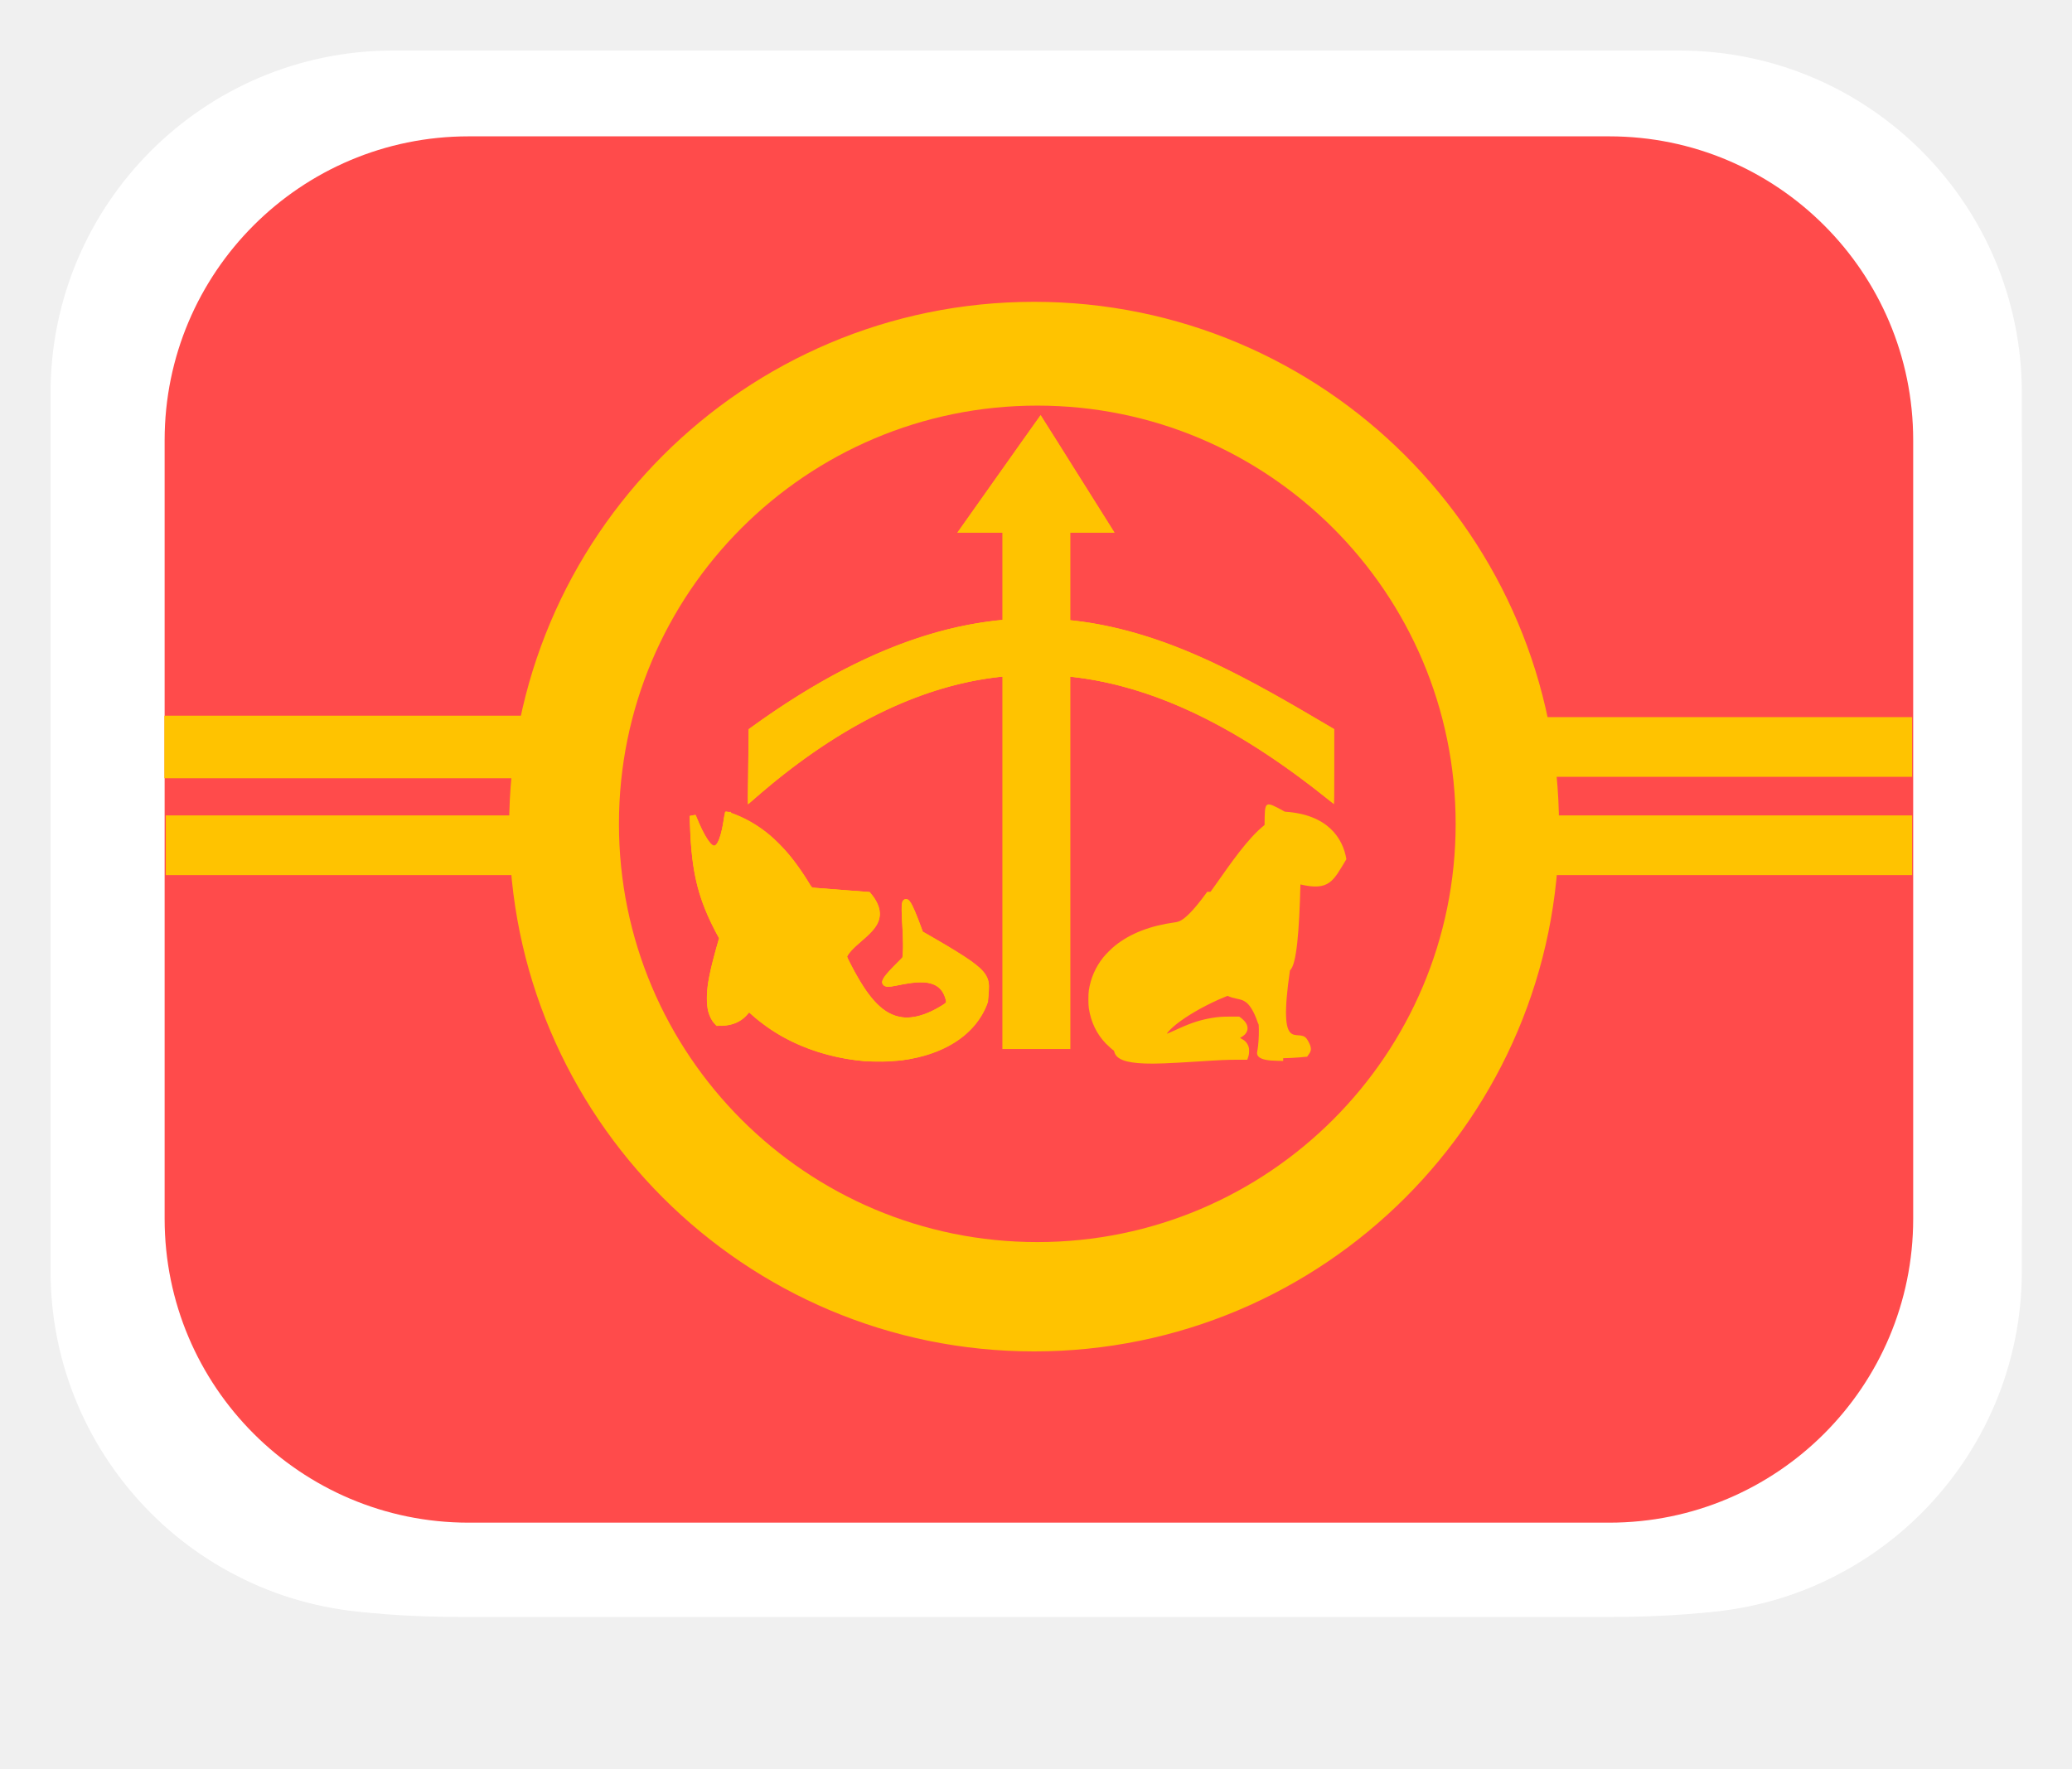
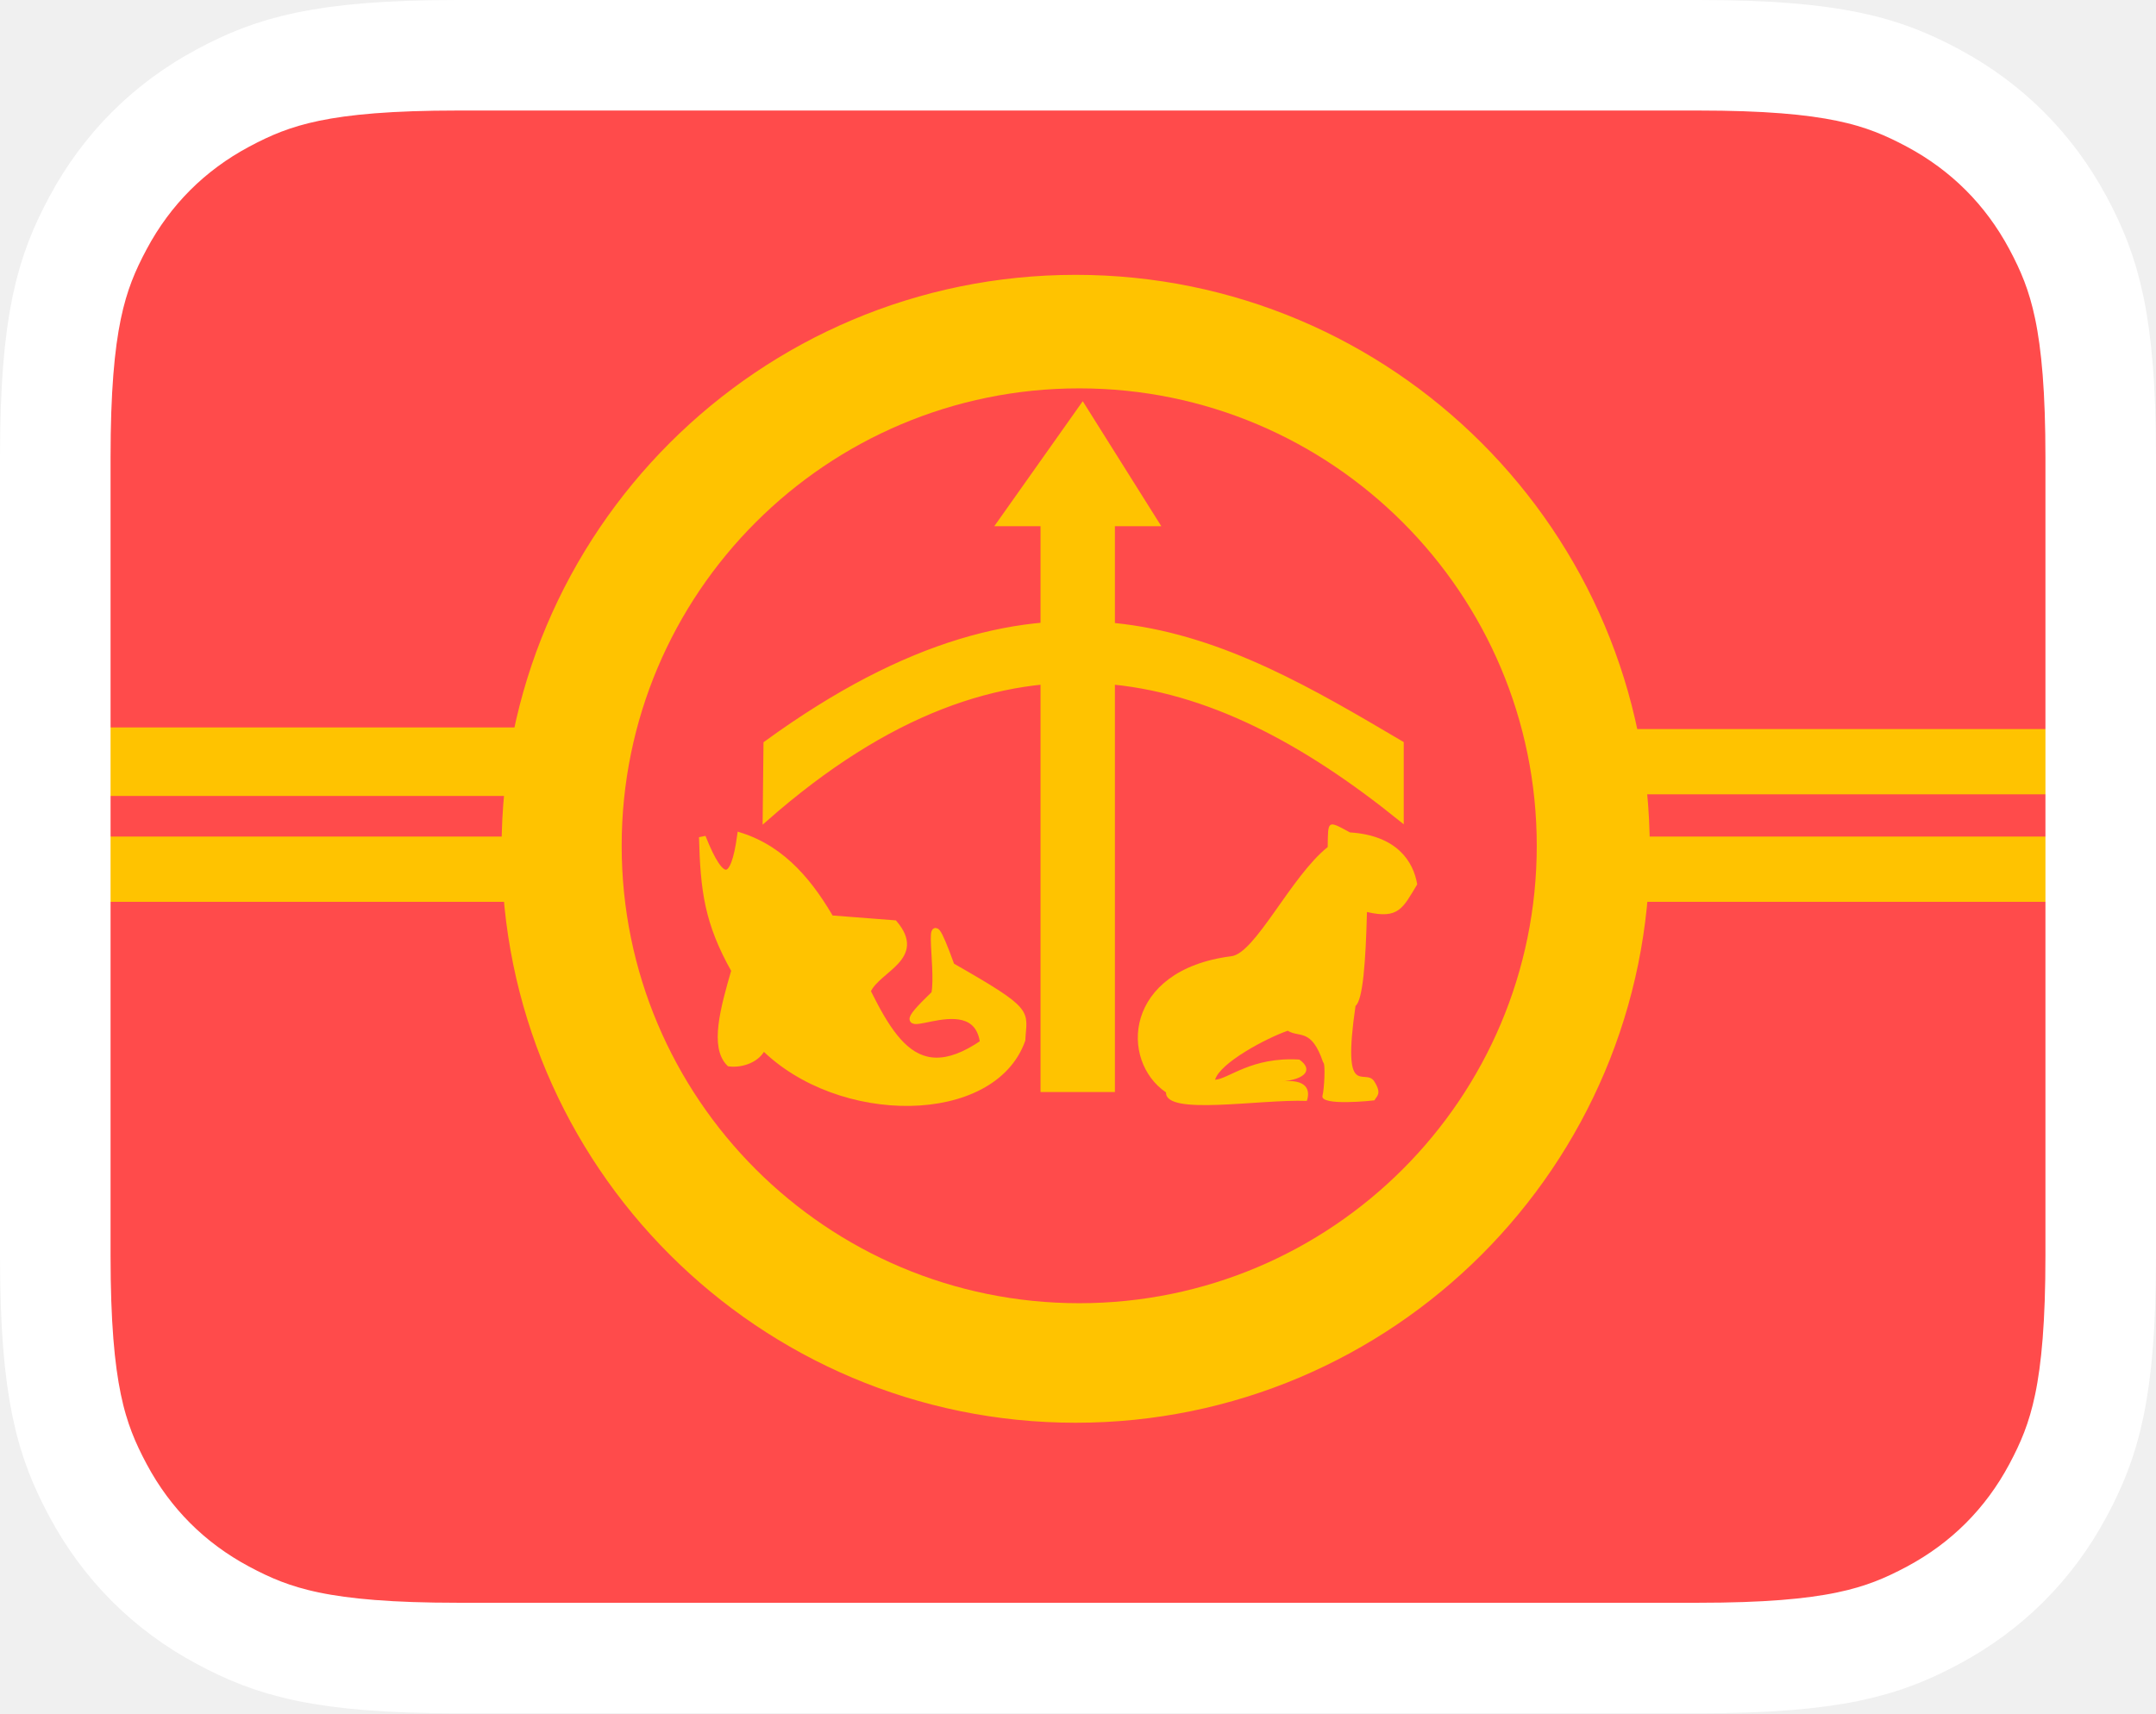
- <svg xmlns="http://www.w3.org/2000/svg" height="70" width="0.854in" version="1.1" id="svg2227">
-   <defs id="defs2231" />
-   <svg x="0" y="0" width="82" height="66" viewBox="0 0 82 66" version="1.1" id="svg1855">
-     <g id="cs" style="fill:none;fill-rule:evenodd;stroke:none;stroke-width:1">
-       <g id="g1852" transform="translate(6,6)" style="fill-rule:nonzero">
-         <path d="M 57.437,-2 H 12.563 C 7.628,-2 5.867,-1.415 4.07,-0.455 2.12,0.589 0.589,2.12 -0.455,4.07 -1.415,5.867 -2,7.628 -2,12.563 v 28.874 c 0,4.935 0.585,6.696 1.545,8.493 1.043,1.951 2.574,3.482 4.525,4.525 C 5.867,55.415 7.628,56 12.563,56 h 44.874 c 4.935,0 6.696,-0.585 8.493,-1.545 1.951,-1.043 3.482,-2.574 4.525,-4.525 C 71.415,48.133 72,46.372 72,41.437 V 12.563 C 72,7.628 71.415,5.867 70.455,4.07 69.411,2.12 67.88,0.589 65.93,-0.455 64.133,-1.415 62.372,-2 57.437,-2 Z" id="path1846-3" style="fill:none;fill-opacity:1;fill-rule:nonzero;stroke:#ffffff;stroke-width:4" />
-         <g id="g884" transform="matrix(0.8167595,0,0,0.8167595,-45.73761,-183.8495)">
-           <g id="g1180" />
-           <g id="g73098" transform="translate(5.059296,8.996912)">
-             <g id="g929" transform="translate(2.788095,105.0303)" style="fill:none;fill-rule:nonzero;stroke:none;stroke-width:1">
-               <rect style="fill:#ffffff;fill-rule:evenodd;stroke-width:0.219" id="rect262" width="95.499" height="75.735" x="43.254" y="106.172" ry="16.6" />
-               <rect style="fill:#ff4b4b;fill-opacity:1;fill-rule:evenodd;stroke-width:0.194" id="rect903" width="84.708" height="67.178" x="48.781" y="110.33" ry="14.725" />
-             </g>
-             <circle style="fill:#ffc300;fill-opacity:1;fill-rule:nonzero;stroke:#ffc300;stroke-width:0.265;stroke-opacity:1" id="path1073" r="25.298" cy="248.809" cx="93.689" />
-             <circle style="fill:#ff4b4b;fill-opacity:1;fill-rule:nonzero;stroke:none;stroke-width:0.212" id="circle1155" r="20.267" cy="248.675" cx="93.845" />
-             <rect style="fill:#ffc300;fill-opacity:1;stroke:#ffc300;stroke-width:0.14;stroke-opacity:1" id="rect1226" width="20.04" height="2.892" x="51.626" y="243.504" />
-             <rect style="fill:#ffc300;fill-opacity:1;stroke-width:0.14" id="rect1308" width="20.04" height="2.892" x="51.626" y="248.266" />
-             <rect style="fill:#ffc300;fill-opacity:1;stroke-width:0.14" id="rect1310" width="20.04" height="2.892" x="116.184" y="243.504" />
-             <rect style="fill:#ffc300;fill-opacity:1;stroke-width:0.14" id="rect1312" width="20.04" height="2.892" x="116.184" y="248.266" />
-             <g id="g17696" transform="matrix(1.265963,0,0,1.283755,-25.20861,-67.78293)" style="fill:#ffff00;stroke:#fffc00;stroke-opacity:1">
-               <g id="g54102" style="fill:#ffc300;fill-opacity:1;stroke:#ffc300;stroke-opacity:1">
-                 <g id="g3384" transform="translate(99.14847,1.484147)" style="fill:#ffc300;fill-opacity:1;stroke:#ffc300;stroke-opacity:1">
-                   <g id="g3017" transform="translate(-23.24131,5.866241)" style="fill:#ffc300;fill-opacity:1;stroke:#ffc300;stroke-opacity:1">
-                     <path style="fill:#ffc300;fill-opacity:1;stroke:#ffc300;stroke-width:0.201px;stroke-linecap:butt;stroke-linejoin:miter;stroke-opacity:1" d="m 7.189,235.637 c 9.925,-7.123 15.966,-3.632 22.199,0 v 2.571 c -6.621,-5.262 -13.707,-7.384 -22.228,0 z" id="path2203" />
-                     <path style="fill:#ffc300;fill-opacity:1;stroke:#ffc300;stroke-width:0.302;stroke-opacity:1" d="m 27.545,896.423 c 0.015,-1.469 0.117,-3.35 0.227,-4.18 0.194,-1.458 0.272,-1.558 2.317,-2.969 16.063,-11.076 31.853,-15.529 46.296,-13.057 8.539,1.462 17.653,5.209 30.137,12.392 l 4.158,2.392 v 4.021 c 0,2.212 -0.071,4.021 -0.159,4.021 -0.087,0 -1.414,-0.941 -2.948,-2.092 -4.5,-3.375 -9.725,-6.583 -14.583,-8.956 -9.68,-4.727 -17.246,-6.462 -26.574,-6.092 -13.03,0.517 -23.607,5.124 -38.194,16.636 l -0.703,0.554 z" id="path2896" transform="scale(0.2645833)" />
-                   </g>
-                   <path style="fill:#ffc300;fill-opacity:1;stroke:#ffc300;stroke-width:0.076;stroke-opacity:1" d="m -61.106,921.398 c 0.01,-1.005 0.039,-3.397 0.065,-5.314 l 0.048,-3.486 0.615,-0.438 c 6.593,-4.696 13.089,-8.362 19.288,-10.886 9.306,-3.789 18.186,-5.151 27.065,-4.15 6.765,0.762 13.831,2.947 21.471,6.639 4.192,2.026 8.204,4.208 14.874,8.091 l 1.266,0.737 v 5.295 c 0,4.225 -0.019,5.28 -0.095,5.222 -0.052,-0.04 -0.571,-0.446 -1.153,-0.902 -10.604,-8.301 -20.225,-13.442 -29.673,-15.856 -6.512,-1.663 -12.991,-1.991 -19.505,-0.986 -10.806,1.667 -22.013,7.36 -32.996,16.761 -0.584,0.5 -1.113,0.953 -1.176,1.006 -0.1,0.086 -0.111,-0.113 -0.096,-1.731 z m 84.013,-4.052 v -4.378 l -1.266,-0.737 c -9.53,-5.546 -14.921,-8.307 -20.507,-10.503 -9.818,-3.86 -18.83,-5.045 -28.123,-3.698 -9.792,1.419 -20.21,5.89 -31.072,13.331 -0.894,0.613 -1.765,1.213 -1.935,1.334 l -0.309,0.22 -0.05,2.715 c -0.062,3.379 -0.064,6.017 -0.005,6.017 0.025,0 0.424,-0.317 0.888,-0.704 11.754,-9.818 23.274,-15.297 34.829,-16.564 2.825,-0.31 6.858,-0.346 9.485,-0.085 9.609,0.955 18.811,4.438 28.929,10.949 2.427,1.562 5.309,3.607 7.851,5.57 0.644,0.498 1.197,0.906 1.229,0.908 0.031,10e-4 0.057,-1.968 0.057,-4.376 z" id="path3113" transform="scale(0.2645833)" />
-                 </g>
-                 <rect style="fill:#ffc300;fill-opacity:1;stroke:#ffc300;stroke-width:0.234;stroke-opacity:1" id="rect3408" width="2.367" height="19.872" x="92.823" y="235.02" />
-                 <g id="g4085" transform="matrix(1.295997,0,0,1.174463,-12.87336,-61.66049)" style="fill:#ffc300;fill-opacity:1;stroke:#ffc300;stroke-opacity:1">
-                   <path style="fill:#ffc300;fill-opacity:1;stroke:#ffc300;stroke-width:0.265px;stroke-linecap:butt;stroke-linejoin:miter;stroke-opacity:1" d="m 80.38,252.902 h 4.168 l -1.96,-3.395 z" id="path3726" />
-                   <g id="g4078" style="fill:#ffc300;fill-opacity:1;stroke:#ffc300;stroke-opacity:1">
-                     <path style="fill:#ffc300;fill-opacity:1;stroke:#ffc300;stroke-width:0.011;stroke-opacity:1" d="m 302.909,956.315 c 0.009,-0.014 1.161,-1.786 2.56,-3.939 l 2.544,-3.914 h 0.584 c 0.321,0 0.584,0.003 0.584,0.006 0,0.004 -1.002,1.548 -2.227,3.433 -1.225,1.884 -2.23,3.433 -2.233,3.441 -0.005,0.012 1.208,0.015 6.985,0.015 h 6.99 l -0.033,-0.058 c -0.018,-0.032 -0.913,-1.582 -1.989,-3.444 l -1.955,-3.386 0.565,-0.003 c 0.311,-0.002 0.569,10e-4 0.573,0.006 0.005,0.005 0.891,1.537 1.97,3.406 l 1.961,3.397 1e-5,0.533 10e-6,0.533 h -8.448 -8.448 z" id="path3878" transform="scale(0.2645833)" />
-                     <path style="fill:#ffc300;fill-opacity:1;stroke:#ffc300;stroke-width:0.022;stroke-opacity:1" d="m 308.048,948.424 c 0.242,-0.394 4.103,-6.303 4.118,-6.303 0.017,0 3.668,6.293 3.668,6.323 0,0.004 -0.251,0.008 -0.558,0.008 h -0.558 l -1.293,-2.242 c -0.711,-1.233 -1.298,-2.242 -1.305,-2.243 -0.007,-4.1e-4 -0.668,1.008 -1.469,2.242 l -1.457,2.242 -0.581,5.9e-4 c -0.46,4.7e-4 -0.578,-0.005 -0.564,-0.027 z" id="path3917" transform="scale(0.2645833)" />
-                     <path style="fill:#ffc300;fill-opacity:1;stroke:#ffc300;stroke-width:0.022;stroke-opacity:1" d="m 319.789,955.817 c 0,-0.288 0.004,-0.519 0.008,-0.514 0.017,0.02 0.589,1.015 0.589,1.026 0,0.006 -0.134,0.011 -0.298,0.011 h -0.298 z" id="path3956" transform="scale(0.2645833)" />
-                   </g>
-                 </g>
-               </g>
-             </g>
-             <g id="g11586" transform="matrix(1.124177,0,0,1.124177,-10.54056,-24.14494)" style="fill:#ffc300;fill-opacity:1;stroke:#ffc300;stroke-opacity:1">
-               <g id="g11406" transform="translate(78.31311,48.23747)" style="fill:#ffc300;fill-opacity:1;stroke:#ffc300;stroke-opacity:1">
-                 <path style="fill:#ffc300;fill-opacity:1;stroke:#ffc300;stroke-width:0.265px;stroke-linecap:butt;stroke-linejoin:miter;stroke-opacity:1" d="m 1.196,194.063 c 5.357,1.71 4.62,11.57 9.572,8.152 -0.324,-2.555 -4.551,0.597 -1.921,-1.933 0.219,-1.075 -0.489,-4.268 0.656,-1.098 3.218,1.836 2.84,1.785 2.785,2.914 -1.153,3.239 -7.216,3.257 -10.205,0.249 -0.197,0.519 -0.852,0.722 -1.317,0.664 -0.64,-0.642 -0.237,-2.131 0.205,-3.652 -1.068,-1.891 -1.22,-3.164 -1.276,-5.254 0.783,1.984 1.248,1.809 1.502,-0.042 z" id="path7715" />
-                 <path style="fill:#ffc300;fill-opacity:1;stroke:#ffc300;stroke-width:0.265px;stroke-linecap:butt;stroke-linejoin:miter;stroke-opacity:1" d="m 4.755,197.322 2.502,0.193 c 1.122,1.333 -0.624,1.764 -1.042,2.612" id="path10923" />
-               </g>
-               <path style="fill:#ffc300;fill-opacity:1;stroke:#ffc300;stroke-width:0.088;stroke-opacity:1" d="m 322.971,955.866 c -4.849,-0.424 -9.497,-1.789 -13.347,-3.919 -1.704,-0.943 -3.701,-2.359 -5.21,-3.693 l -0.393,-0.347 -0.624,0.627 c -0.986,0.99 -2.084,1.445 -3.697,1.529 l -0.952,0.05 -0.357,-0.386 c -0.413,-0.447 -0.795,-1.206 -1.021,-2.025 -0.214,-0.778 -0.217,-3.195 -0.006,-4.498 0.229,-1.411 0.713,-3.491 1.283,-5.51 l 0.517,-1.832 -0.446,-0.819 c -0.245,-0.451 -0.731,-1.436 -1.081,-2.189 -2.209,-4.764 -3.033,-8.873 -3.242,-16.148 l -0.021,-0.724 0.309,-0.054 c 0.17,-0.03 0.369,-0.072 0.442,-0.093 0.091,-0.026 0.186,0.094 0.301,0.38 1.083,2.685 2.281,4.617 2.864,4.617 0.424,0 0.837,-0.739 1.203,-2.151 0.183,-0.707 0.284,-1.249 0.57,-3.064 0.074,-0.471 0.045,-0.471 1.248,-0.03 1.984,0.726 4.319,2.085 5.964,3.471 0.882,0.743 2.476,2.358 3.277,3.321 0.813,0.977 2.207,2.946 2.976,4.201 0.595,0.971 0.665,1.053 0.952,1.095 0.17,0.025 2.294,0.194 4.719,0.376 l 4.41,0.331 0.426,0.534 c 0.855,1.07 1.293,2.276 1.198,3.293 -0.119,1.277 -0.843,2.254 -3.194,4.311 -1.128,0.987 -1.779,1.685 -2.063,2.21 -0.08,0.148 0.025,0.409 0.648,1.605 2.948,5.666 5.292,8.042 8.335,8.45 1.785,0.239 4.1,-0.446 6.445,-1.909 0.828,-0.516 0.837,-0.54 0.549,-1.395 -0.333,-0.987 -0.923,-1.675 -1.771,-2.062 -1.246,-0.569 -2.925,-0.544 -6.037,0.09 -1.461,0.297 -1.852,0.288 -2.194,-0.054 -0.226,-0.226 -0.26,-0.314 -0.213,-0.552 0.092,-0.467 0.644,-1.176 2.01,-2.584 l 1.294,-1.334 0.063,-1.011 c 0.035,-0.556 0.018,-1.847 -0.037,-2.868 -0.258,-4.806 -0.236,-5.258 0.273,-5.502 0.639,-0.306 1.188,0.589 2.468,4.022 l 0.453,1.215 0.853,0.479 c 0.469,0.263 1.83,1.064 3.026,1.778 4.938,2.953 6.297,4.098 6.758,5.695 0.127,0.441 0.142,0.724 0.09,1.72 -0.082,1.575 -0.153,1.908 -0.625,2.904 -2.1,4.434 -6.841,7.365 -13.401,8.287 -0.962,0.135 -5.048,0.246 -6,0.163 z m 4.287,-0.921 c 6.168,-0.454 10.969,-2.752 13.481,-6.452 0.205,-0.302 0.563,-0.951 0.796,-1.444 0.413,-0.871 0.427,-0.929 0.528,-2.15 0.156,-1.874 -0.011,-2.422 -1.03,-3.392 -1.164,-1.107 -3.605,-2.691 -8.163,-5.296 -0.705,-0.403 -1.294,-0.743 -1.309,-0.755 -0.015,-0.012 -0.297,-0.733 -0.627,-1.601 -0.753,-1.982 -1.009,-2.595 -1.085,-2.595 -0.033,-7e-5 -0.042,0.288 -0.021,0.641 0.238,3.943 0.271,5.87 0.121,6.912 l -0.089,0.614 -1.127,1.153 c -1.235,1.264 -2.012,2.15 -1.944,2.218 0.024,0.024 0.764,-0.096 1.644,-0.266 3.471,-0.671 5.099,-0.591 6.628,0.327 1.035,0.622 1.802,1.921 2.035,3.448 l 0.077,0.508 -0.804,0.52 c -1.64,1.06 -2.968,1.687 -4.466,2.11 -0.739,0.208 -1.008,0.239 -2.127,0.241 -1.102,0.002 -1.374,-0.026 -1.941,-0.204 -2.847,-0.894 -5.059,-3.235 -7.696,-8.146 -0.405,-0.754 -1.466,-2.881 -2.36,-4.729 -2.904,-6.006 -4.215,-8.431 -5.953,-11.004 -2.639,-3.908 -5.497,-6.609 -8.732,-8.25 -0.991,-0.503 -2.126,-0.979 -2.187,-0.918 -0.02,0.02 -0.113,0.456 -0.208,0.969 -0.429,2.336 -0.994,3.701 -1.715,4.14 -0.984,0.6 -2.126,-0.27 -3.229,-2.459 -0.153,-0.304 -0.303,-0.552 -0.333,-0.552 -0.147,0 0.225,4.092 0.545,5.995 0.608,3.615 1.931,7.268 3.863,10.671 l 0.303,0.534 -0.163,0.571 c -0.533,1.863 -1.071,3.907 -1.299,4.946 -0.819,3.719 -0.786,6.153 0.102,7.482 0.336,0.504 0.486,0.542 1.48,0.384 1.636,-0.261 2.751,-1.063 3.225,-2.319 0.087,-0.231 0.176,-0.42 0.197,-0.42 0.021,0 0.444,0.376 0.938,0.835 4.957,4.607 11.374,7.233 18.974,7.768 0.937,0.066 2.518,0.052 3.668,-0.033 z m -6.747,-18.249 c 0.31,-0.292 1.029,-0.939 1.599,-1.438 1.677,-1.469 2.225,-2.304 2.217,-3.379 -0.005,-0.689 -0.231,-1.32 -0.745,-2.078 l -0.362,-0.534 -4.457,-0.343 c -2.451,-0.189 -4.48,-0.32 -4.509,-0.291 -0.036,0.036 4.335,8.569 4.889,9.544 0.021,0.037 0.211,-0.162 0.421,-0.442 0.211,-0.28 0.636,-0.748 0.946,-1.04 z" id="path11463" transform="scale(0.2645833)" />
-             </g>
-             <g id="g17700" transform="matrix(1.281635,0,0,1.281635,-26.44896,-66.38096)" style="fill:#ffc300;fill-opacity:1">
-               <path style="fill:#ffc300;fill-opacity:1" d="m 102.451,245.866 c -1.274,1.013 -2.513,3.699 -3.343,3.777 -3.713,0.476 -3.855,3.614 -2.247,4.707 -0.031,0.817 3.224,0.231 4.866,0.293 0.121,-0.341 0.04,-0.789 -0.92,-0.665 0.961,-0.082 1.112,-0.451 0.66,-0.764 -1.657,-0.101 -2.442,0.672 -2.911,0.699 0.17,-0.587 1.773,-1.438 2.511,-1.695 0.408,0.252 0.815,-0.104 1.223,1.091 0.09,0.025 0.035,0.962 -0.021,1.149 -0.114,0.382 1.794,0.17 1.794,0.168 0.081,-0.155 0.272,-0.224 -0.014,-0.668 -0.327,-0.463 -1.116,0.693 -0.639,-2.597 0.253,-0.196 0.352,-1.517 0.396,-3.246 1.102,0.257 1.241,-0.138 1.737,-0.955 -0.131,-0.79 -0.702,-1.693 -2.325,-1.796 -0.784,-0.428 -0.756,-0.426 -0.768,0.503 z" id="path11621" />
-               <path style="fill:#ffc300;fill-opacity:1;stroke-width:0.031" d="m 370.078,963.344 c -2.744,-0.105 -4.07,-0.617 -4.331,-1.674 -0.021,-0.085 -0.057,-0.166 -0.08,-0.179 -0.167,-0.1 -0.784,-0.647 -1.122,-0.996 -1.317,-1.358 -2.146,-3.083 -2.441,-5.073 -0.079,-0.533 -0.079,-1.967 0,-2.5 0.261,-1.761 0.955,-3.353 2.071,-4.75 0.36,-0.451 1.213,-1.3 1.685,-1.676 2.174,-1.737 5.003,-2.837 8.542,-3.322 0.391,-0.054 0.657,-0.146 0.973,-0.338 0.797,-0.484 1.947,-1.725 3.312,-3.577 l 0.328,-0.445 0.463,-4.5e-4 c 0.362,-3.5e-4 0.458,0.008 0.44,0.039 -0.013,0.021 -0.22,0.306 -0.46,0.633 -1.753,2.384 -2.92,3.606 -3.945,4.132 -0.39,0.2 -0.525,0.238 -1.201,0.338 -2.488,0.368 -4.529,1.01 -6.252,1.967 -0.432,0.24 -1.315,0.829 -1.686,1.125 -1.67,1.334 -2.83,3.073 -3.314,4.972 -0.202,0.793 -0.259,1.255 -0.261,2.122 -0.002,0.787 0.024,1.076 0.153,1.719 0.42,2.086 1.575,3.894 3.242,5.075 l 0.273,0.194 v 0.187 c 0,0.23 0.052,0.36 0.201,0.505 0.743,0.722 3.23,0.929 7.971,0.664 0.464,-0.026 1.716,-0.103 2.781,-0.171 3.422,-0.218 4.772,-0.281 6.084,-0.281 l 0.709,-3.1e-4 0.022,-0.174 c 0.037,-0.299 0.002,-0.667 -0.082,-0.842 -0.311,-0.652 -1.238,-0.891 -2.892,-0.746 l -0.222,0.019 -0.022,-0.262 c -0.012,-0.144 -0.03,-0.313 -0.04,-0.375 l -0.018,-0.114 0.23,-0.022 c 1.435,-0.135 2.573,-0.542 2.788,-0.997 0.125,-0.263 0.028,-0.519 -0.327,-0.868 l -0.243,-0.239 -0.4,-0.023 c -1.062,-0.062 -2.543,0.056 -3.769,0.301 -1.36,0.271 -2.504,0.668 -4.272,1.481 -1.466,0.674 -1.832,0.807 -2.374,0.86 -0.471,0.047 -0.595,0.05 -0.595,0.016 0.001,-0.101 0.205,-0.694 0.312,-0.906 0.679,-1.353 3.176,-3.228 6.55,-4.916 1.133,-0.567 1.941,-0.925 2.794,-1.239 l 0.377,-0.139 0.179,0.106 c 0.271,0.161 0.533,0.248 1.133,0.376 0.62,0.132 0.916,0.222 1.195,0.363 0.879,0.443 1.566,1.351 2.151,2.84 0.105,0.266 0.237,0.59 0.294,0.719 0.158,0.355 0.181,0.622 0.162,1.812 -0.019,1.186 -0.076,1.847 -0.232,2.721 -0.013,0.072 0.003,0.088 0.147,0.15 0.378,0.163 0.991,0.243 2.102,0.274 l 0.711,0.02 v 0.375 0.375 l -0.805,-0.019 c -0.858,-0.02 -1.216,-0.051 -1.704,-0.149 -0.724,-0.146 -1.122,-0.413 -1.207,-0.811 -0.028,-0.132 -0.024,-0.212 0.027,-0.462 0.141,-0.696 0.236,-2.072 0.214,-3.104 -0.011,-0.55 -0.023,-0.692 -0.062,-0.737 -0.026,-0.031 -0.099,-0.207 -0.162,-0.391 -0.44,-1.293 -1.051,-2.317 -1.625,-2.724 -0.376,-0.267 -0.578,-0.343 -1.334,-0.504 -0.562,-0.12 -0.825,-0.196 -1.102,-0.319 l -0.18,-0.08 -0.487,0.194 c -0.986,0.393 -2.439,1.093 -3.527,1.698 -2.061,1.147 -3.691,2.329 -4.457,3.23 -0.123,0.145 -0.216,0.271 -0.206,0.281 0.019,0.019 0.578,-0.222 1.694,-0.731 1.814,-0.828 3.166,-1.26 4.75,-1.519 0.946,-0.155 1.443,-0.19 2.707,-0.19 l 1.176,-5.7e-4 0.183,0.125 c 0.269,0.184 0.583,0.491 0.745,0.728 0.475,0.696 0.332,1.427 -0.378,1.928 -0.122,0.086 -0.269,0.182 -0.326,0.213 l -0.105,0.057 0.255,0.133 c 0.487,0.253 0.796,0.605 0.965,1.098 0.076,0.22 0.085,0.293 0.084,0.639 -0.001,0.404 -0.046,0.643 -0.199,1.063 l -0.066,0.18 -1.286,7.4e-4 c -1.627,9.3e-4 -2.418,0.036 -5.849,0.257 -4.151,0.267 -6.034,0.338 -7.531,0.28 z" id="path16233" transform="scale(0.2645833)" />
-             </g>
-           </g>
-         </g>
-       </g>
-     </g>
-   </svg>
+ <svg xmlns="http://www.w3.org/2000/svg" height="62" width="78" version="1.1" id="svg2227">
+   <defs id="defs17" />
+   <g id="ta">
+     <rect style="fill:#ff4b4b;fill-opacity:1;fill-rule:evenodd;stroke:none;stroke-width:0.159" id="rect903" width="71.619" height="56.933" x="3.092" y="2.445" ry="12.027" />
+     <circle style="fill:#ffc300;fill-opacity:1;fill-rule:nonzero;stroke:#ffc300;stroke-width:0.216;stroke-opacity:1" id="path1073" r="20.662" cy="30.716" cx="38.916" />
+     <circle style="fill:#ff4b4b;fill-opacity:1;fill-rule:nonzero;stroke:none;stroke-width:0.173" id="circle1155" r="16.553" cy="30.607" cx="39.044" />
+     <rect style="fill:#ffc300;fill-opacity:1;fill-rule:nonzero;stroke:#ffc300;stroke-width:0.117;stroke-opacity:1" id="rect1226" width="17.257" height="2.362" x="3.671" y="26.383" />
+     <rect style="fill:#ffc300;fill-opacity:1;fill-rule:nonzero;stroke:none;stroke-width:0.117" id="rect1308" width="17.148" height="2.362" x="3.78" y="30.273" />
+     <rect style="fill:#ffc300;fill-opacity:1;fill-rule:nonzero;stroke:none;stroke-width:0.116" id="rect1310" width="16.87" height="2.362" x="57.289" y="26.383" />
+     <rect style="fill:#ffc300;fill-opacity:1;fill-rule:nonzero;stroke:none;stroke-width:0.116" id="rect1312" width="16.953" height="2.362" x="57.289" y="30.273" />
+     <path style="fill:#ffc300;fill-opacity:1;fill-rule:nonzero;stroke:#ffc300;stroke-width:0.209px;stroke-linecap:butt;stroke-linejoin:miter;stroke-opacity:1" d="m 27.726,26.914 c 10.262,-7.469 16.508,-3.808 22.954,0 v 2.696 c -6.846,-5.517 -14.173,-7.743 -22.983,0 z" id="path2203" />
+     <path id="rect3408" style="fill:#ffc300;fill-opacity:1;fill-rule:nonzero;stroke:#ffc300;stroke-width:0.244;stroke-opacity:1" d="M 39.166 14.738 L 36.207 18.92 L 37.766 18.92 L 37.766 39.395 L 40.213 39.395 L 40.213 18.92 L 41.793 18.92 L 39.166 14.738 z " />
+     <path id="path7715" style="fill:#ffc300;fill-opacity:1;fill-rule:nonzero;stroke:#ffc300;stroke-width:0.243px;stroke-linecap:butt;stroke-linejoin:miter;stroke-opacity:1" d="m 26.789,30.254 c -0.234,1.699 -0.66,1.861 -1.379,0.039 0.051,1.92 0.191,3.088 1.172,4.824 -0.406,1.397 -0.777,2.764 -0.189,3.354 0.427,0.053 1.03,-0.133 1.211,-0.609 2.744,2.762 8.31,2.745 9.369,-0.229 0.051,-1.037 0.398,-0.99 -2.557,-2.676 -1.051,-2.911 -0.401,0.021 -0.602,1.008 -2.414,2.324 1.466,-0.57 1.764,1.775 -2.698,1.862 -3.56,-0.571 -4.84,-3.184 l 0.658,1.266 c 0.385,-0.779 1.987,-1.174 0.957,-2.398 l -2.297,-0.178 0.074,0.143 C 29.351,32.009 28.353,30.753 26.789,30.254 Z" />
+     <path style="fill:#ffc300;fill-opacity:1;fill-rule:nonzero;stroke:none;stroke-width:1.047" d="m 48.036,30.651 c -1.334,1.06 -2.631,3.872 -3.499,3.954 -3.887,0.498 -4.036,3.783 -2.352,4.927 -0.033,0.855 3.375,0.242 5.093,0.307 0.127,-0.357 0.042,-0.826 -0.963,-0.696 1.006,-0.085 1.164,-0.472 0.691,-0.8 -1.735,-0.105 -2.556,0.703 -3.047,0.731 0.178,-0.615 1.856,-1.506 2.629,-1.774 0.427,0.264 0.853,-0.109 1.28,1.142 0.095,0.026 0.037,1.007 -0.022,1.202 -0.119,0.4 1.878,0.178 1.878,0.175 0.085,-0.163 0.285,-0.234 -0.015,-0.7 -0.343,-0.485 -1.168,0.725 -0.669,-2.718 0.265,-0.205 0.369,-1.588 0.414,-3.398 1.153,0.269 1.3,-0.145 1.818,-1 -0.137,-0.827 -0.734,-1.772 -2.434,-1.88 -0.821,-0.448 -0.791,-0.446 -0.804,0.526 z" id="path11621" />
+     <path d="M 61.437,2 H 16.563 c -4.935,0 -6.696,0.585 -8.493,1.545 -1.951,1.043 -3.482,2.574 -4.525,4.525 -0.961,1.797 -1.545,3.558 -1.545,8.493 v 28.874 c 0,4.935 0.585,6.696 1.545,8.493 1.043,1.951 2.574,3.482 4.525,4.525 1.797,0.961 3.558,1.545 8.493,1.545 h 44.874 c 4.935,0 6.696,-0.585 8.493,-1.545 1.951,-1.043 3.482,-2.574 4.525,-4.525 C 75.415,52.133 76,50.372 76,45.437 V 16.563 C 76,11.628 75.415,9.867 74.455,8.07 73.411,6.12 71.88,4.589 69.93,3.545 68.133,2.585 66.372,2 61.437,2 Z" id="path1846-3" style="fill:none;fill-opacity:1;fill-rule:nonzero;stroke:#ffffff;stroke-width:4" />
+   </g>
</svg>
